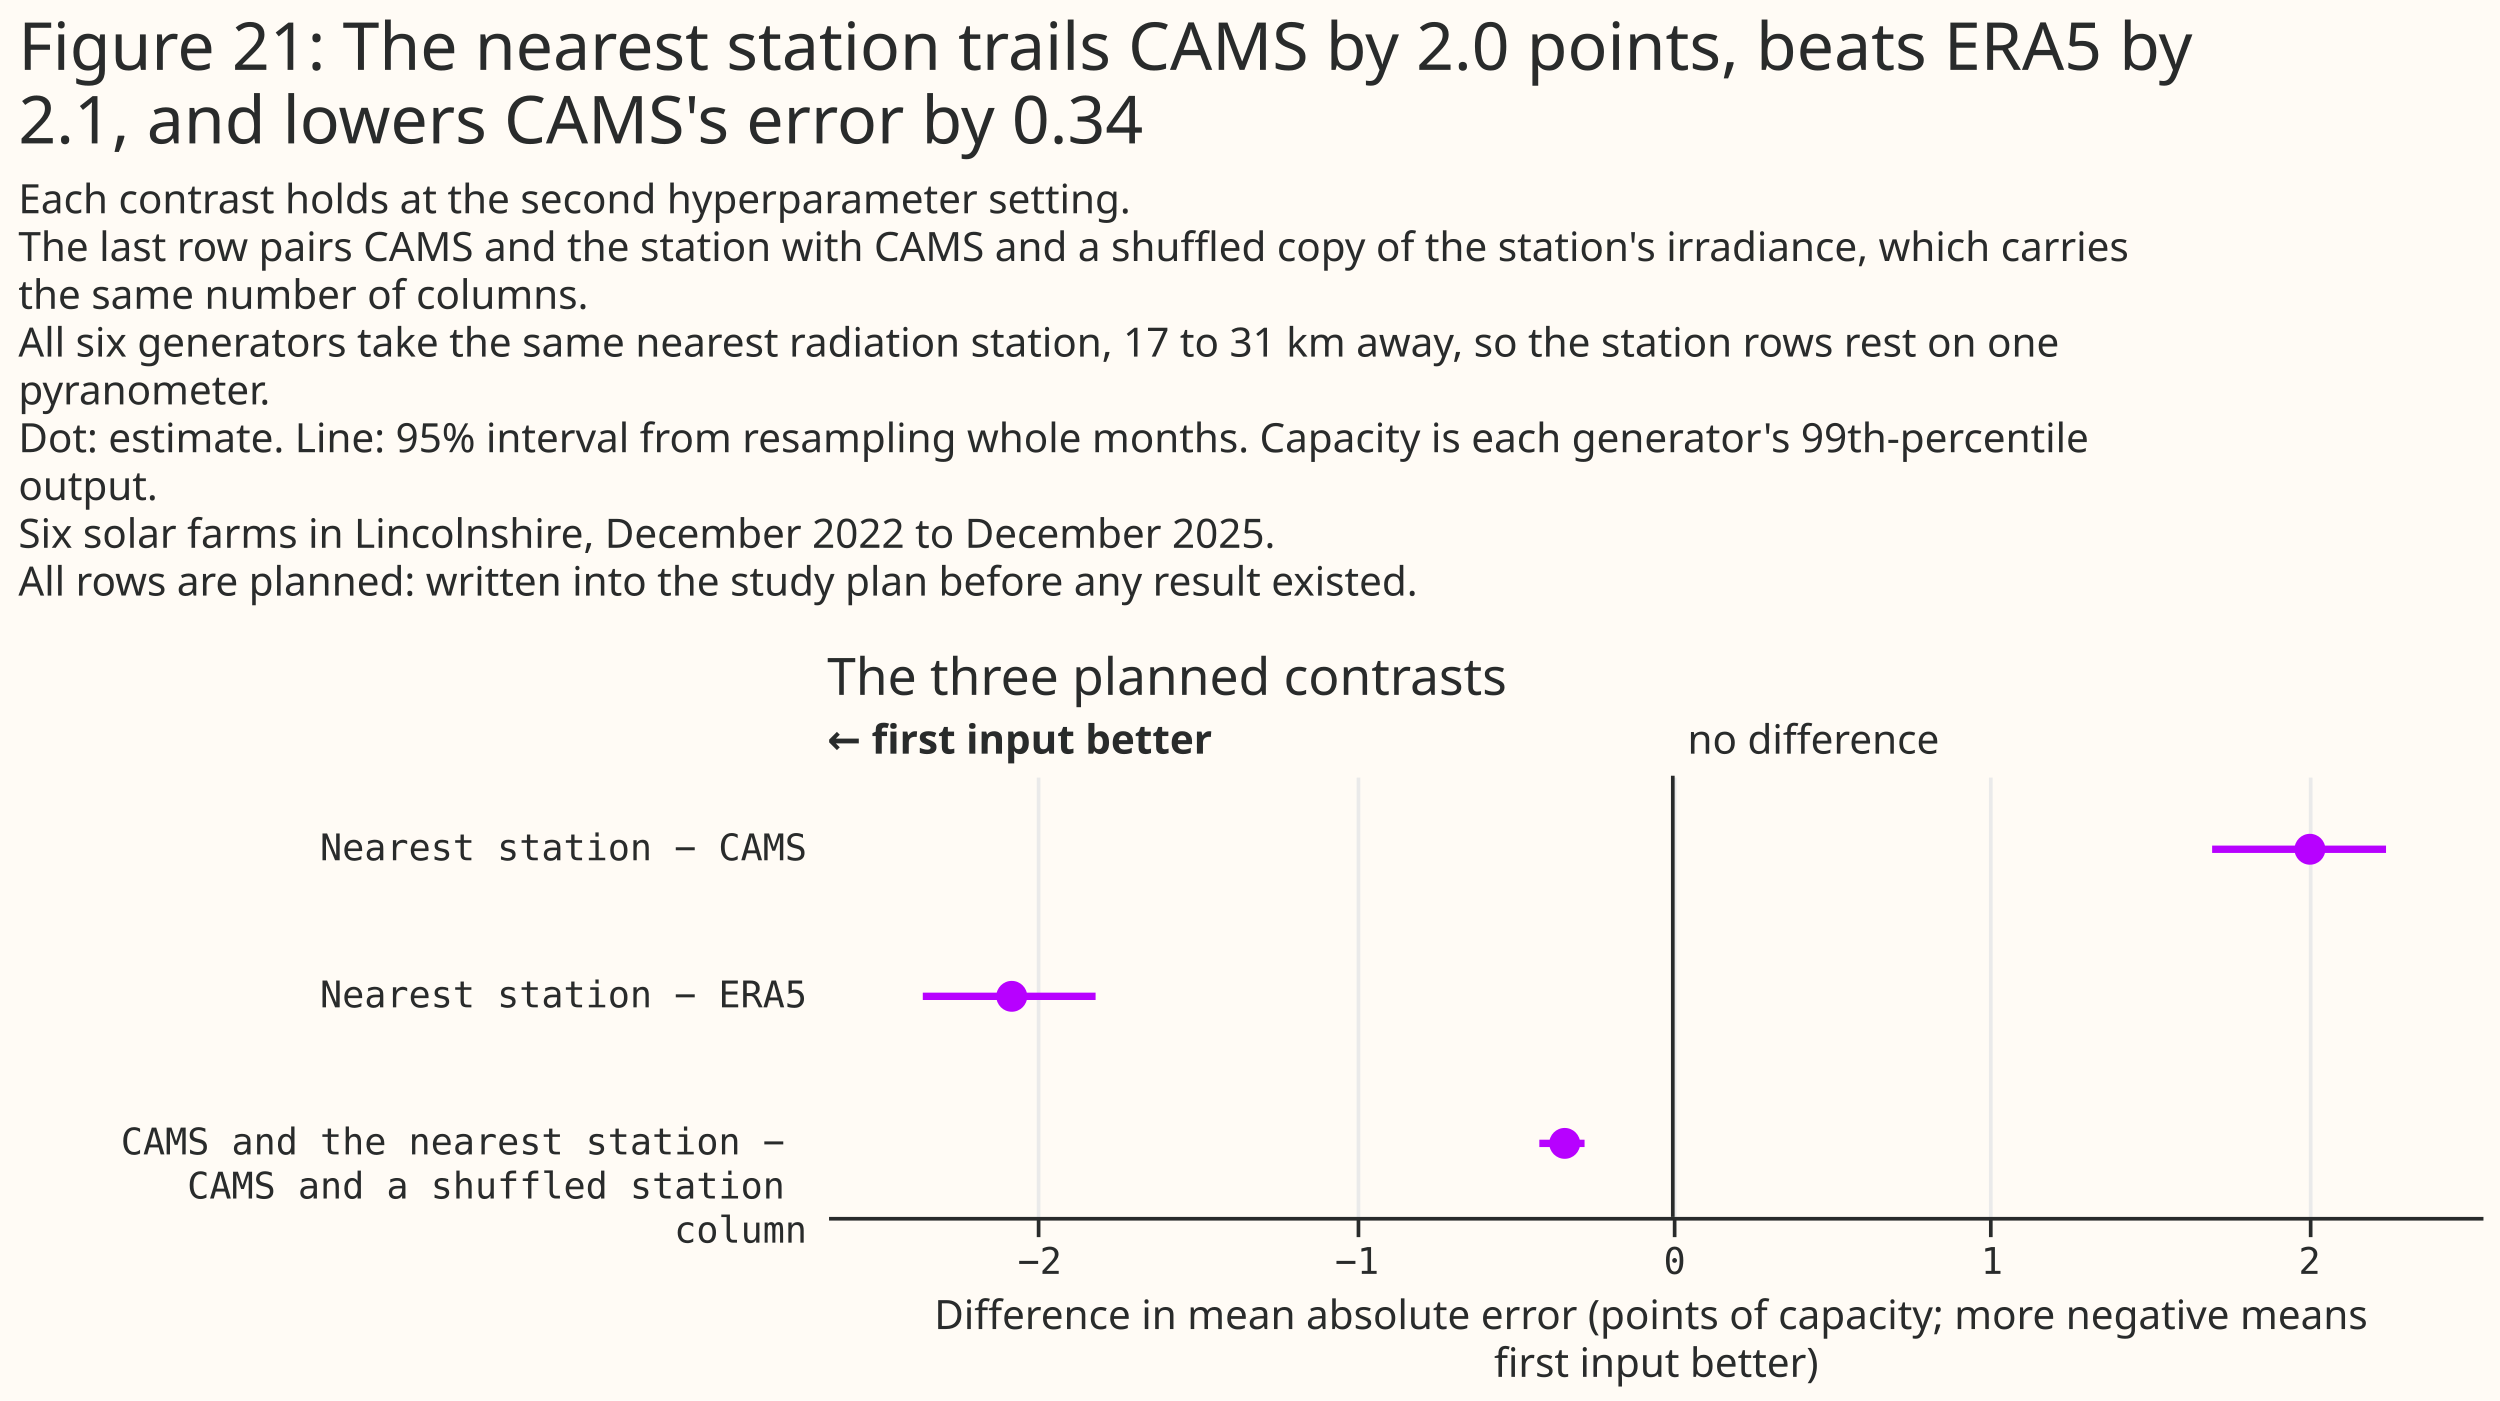
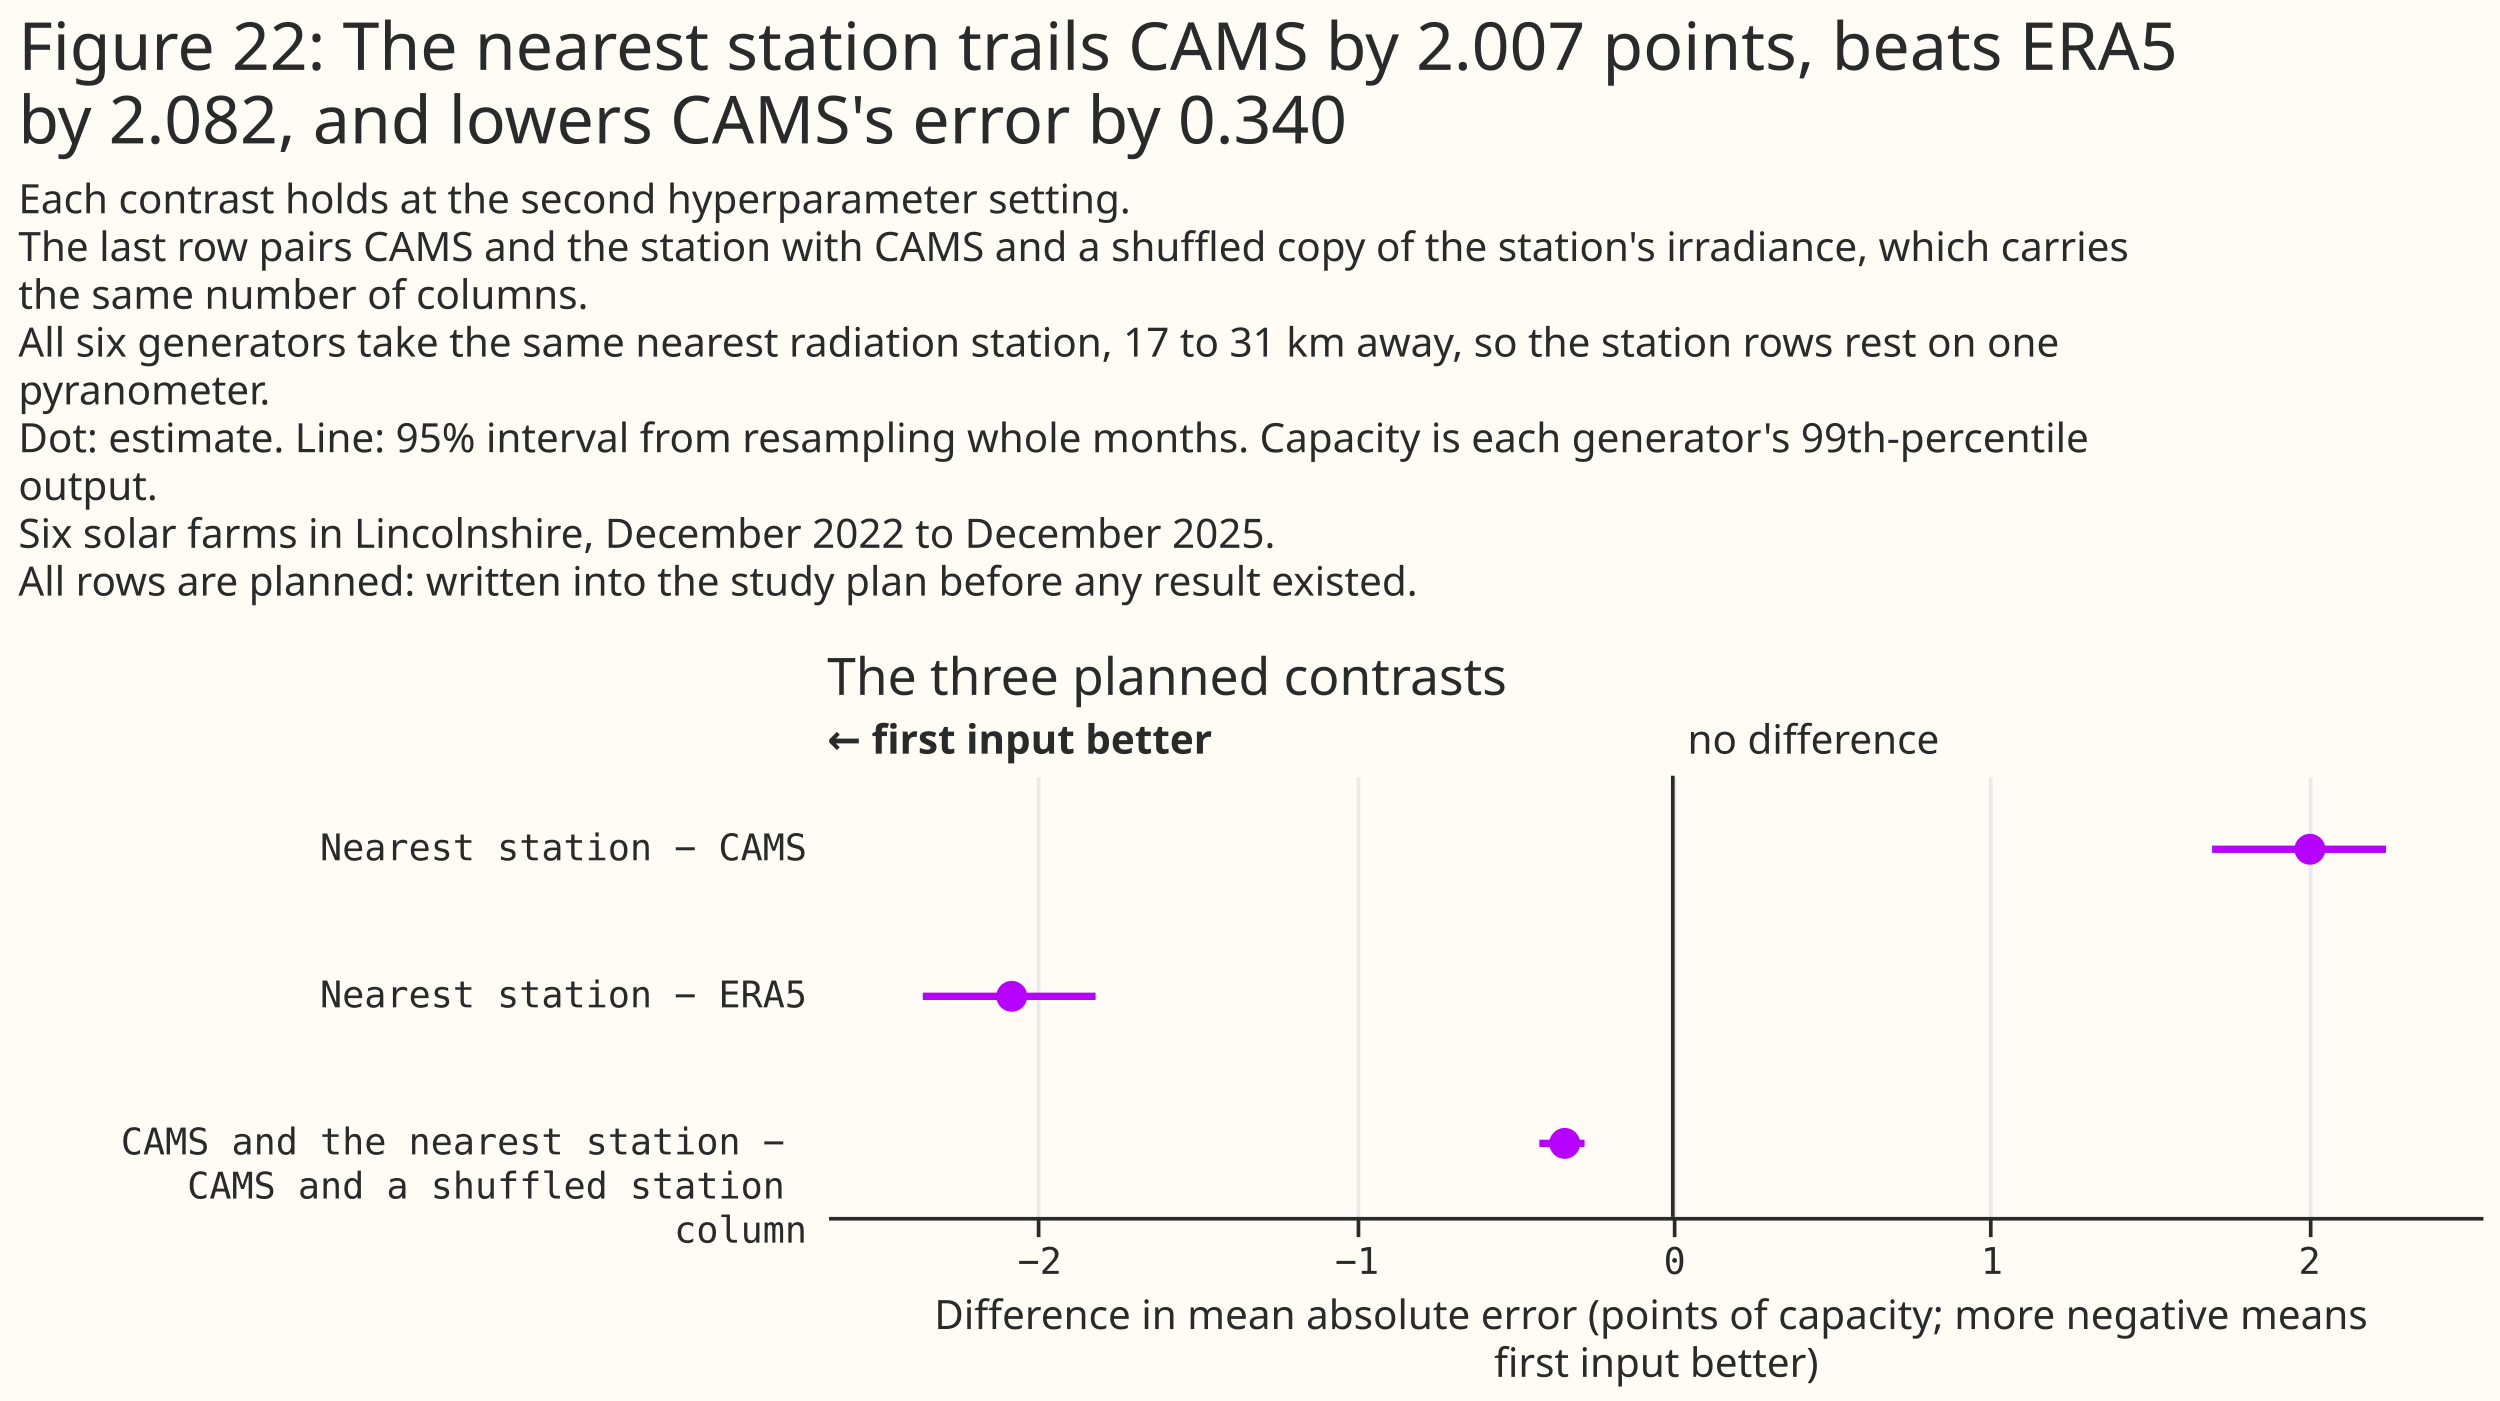
<svg xmlns="http://www.w3.org/2000/svg" width="680" height="381" class="marks" viewBox="0 0 680 381">
  <path fill="#fffbf5" d="M0 0h680v381H0z" />
  <g fill="none" stroke-miterlimit="10" aria-roledescription="group mark container" class="mark-group role-frame root">
    <path d="M225 211h450z" aria-hidden="true" class="background" />
    <g aria-roledescription="group mark container" class="mark-group role-scope concat_0_group">
      <path fill="#fffbf5" d="M225 211h450v120H225Z" aria-hidden="true" class="background" />
      <g aria-hidden="true" class="mark-group role-axis">
        <path stroke="#eaeaea" d="M282.5 331.5v-120m87 120v-120m86 120v-120m86 120v-120m87 120v-120" class="mark-rule role-axis-grid" pointer-events="none" />
      </g>
      <g aria-label="X-axis titled 'Difference in mean absolute error (points of capacity; more negative means first input better)' for a linear scale with values from −2.66 to 2.55" aria-roledescription="axis" class="mark-group role-axis" pointer-events="none">
        <path stroke="#292b2b" d="M282.5 331.5v5m87-5v5m86-5v5m86-5v5m87-5v5" class="mark-rule role-axis-tick" />
        <g fill="#292b2b" class="mark-text role-axis-label" font-family="Matter Semi Mono, Roboto Mono, monospace" font-size="10" text-anchor="middle">
          <text transform="translate(282.8 346.5)">−2</text>
          <text transform="translate(369.1 346.5)">−1</text>
          <text transform="translate(455.5 346.5)">0</text>
          <text transform="translate(541.8 346.5)">1</text>
          <text transform="translate(628.2 346.5)">2</text>
        </g>
        <path stroke="#292b2b" d="M225.5 331.5h450" class="mark-rule role-axis-domain" />
        <text fill="#292b2b" class="mark-text role-axis-title" font-family="Matter XH, DM Sans, sans-serif" font-size="11" text-anchor="middle" transform="translate(450.5 361.5)">
          <tspan>Difference in mean absolute error (points of capacity; more negative means</tspan>
          <tspan x="0" dy="13">first input better)</tspan>
        </text>
      </g>
      <g aria-label="Y-axis for a discrete scale with 3 values: Nearest station − CAMS, Nearest station − ERA5, CAMS and the nearest station − CAMS and a shuffled station column" aria-roledescription="axis" class="mark-group role-axis">
        <g fill="#292b2b" class="mark-text role-axis-label" font-family="Matter Semi Mono, Roboto Mono, monospace" font-size="10" pointer-events="none" text-anchor="end">
          <text transform="translate(219.5 234)">Nearest station − CAMS</text>
          <text transform="translate(219.5 274)">Nearest station − ERA5</text>
          <text transform="translate(219.5 314)">
            <tspan>CAMS and the nearest station −</tspan>
            <tspan x="0" dy="12">CAMS and a shuffled station</tspan>
            <tspan x="0" dy="12">column</tspan>
          </text>
        </g>
      </g>
      <g aria-roledescription="rule mark container" class="mark-rule role-mark concat_0_layer_0_marks">
        <path stroke="#292b2b" d="M455 211v120" aria-label="x: 0" aria-roledescription="rule mark" />
      </g>
      <g aria-roledescription="text mark container" class="mark-text role-mark concat_0_layer_1_marks">
        <text fill="#292b2b" aria-label="x: 0" aria-roledescription="text mark" font-family="Matter XH, DM Sans, sans-serif" font-size="11" transform="translate(459 205)">no difference</text>
      </g>
      <g aria-roledescription="text mark container" class="mark-text role-mark concat_0_layer_2_marks">
        <text fill="#292b2b" aria-label="x: −2.663" aria-roledescription="text mark" font-family="Matter XH, DM Sans, sans-serif" font-size="11" font-weight="bold" transform="translate(225 205)">← first input better</text>
      </g>
      <g stroke="#b701ff" stroke-width="2" aria-hidden="true" class="mark-rule role-mark concat_0_layer_3_marks" clip-path="url(#a)" transform="translate(225 211)">
        <path d="M376.7 20H424M26 60h47m120.7 40H206" />
      </g>
      <g fill="#b701ff" aria-hidden="true" class="mark-symbol role-mark concat_0_layer_4_marks" clip-path="url(#b)" transform="translate(225 211)">
        <path d="M407.5 20a4.2 4.2 0 1 1-8.4 0 4.2 4.2 0 1 1 8.4 0M54.4 60a4.2 4.2 0 1 1-8.4 0 4.2 4.2 0 1 1 8.4 0m150.4 40a4.2 4.2 0 1 1-8.4 0 4.2 4.2 0 1 1 8.4 0" />
      </g>
      <g class="mark-group role-title">
        <text fill="#292b2b" aria-label="Title text 'The three planned contrasts'" aria-roledescription="title" class="mark-text role-title-text" font-family="Matter XH, DM Sans, sans-serif" font-size="14" pointer-events="none" transform="translate(225 189)">The three planned contrasts</text>
      </g>
    </g>
    <g fill="#292b2b" class="mark-group role-title" font-family="Matter XH, DM Sans, sans-serif" pointer-events="none">
-       <text aria-label="Title text 'Figure 21: The nearest station trails CAMS by 2.0 points, beats ERA5 by 2.1, and lowers CAMS's error by 0.34'" aria-roledescription="title" class="mark-text role-title-text" font-size="18" transform="translate(5 19)">
-         <tspan>Figure 21: The nearest station trails CAMS by 2.0 points, beats ERA5 by</tspan>
-         <tspan x="0" dy="20">2.1, and lowers CAMS's error by 0.34</tspan>
+       <text aria-label="Title text 'Figure 22: The nearest station trails CAMS by 2.007 points, beats ERA5 by 2.082, and lowers CAMS's error by 0.340'" aria-roledescription="title" class="mark-text role-title-text" font-size="18" transform="translate(5 19)">
+         <tspan>Figure 22: The nearest station trails CAMS by 2.007 points, beats ERA5</tspan>
+         <tspan x="0" dy="20">by 2.082, and lowers CAMS's error by 0.340</tspan>
      </text>
      <text aria-label="Subtitle text 'Each contrast holds at the second hyperparameter setting. The last row pairs CAMS and the station with CAMS and a shuffled copy of the station's irradiance, which carries the same number of columns. All six generators take the same nearest radiation station, 17 to 31 km away, so the station rows rest on one pyranometer. Dot: estimate. Line: 95% interval from resampling whole months. Capacity is each generator's 99th-percentile output. Six solar farms in Lincolnshire, December 2022 to December 2025. All rows are planned: written into the study plan before any result existed.'" aria-roledescription="subtitle" class="mark-text role-title-subtitle" font-size="11" transform="translate(5 58)">
        <tspan>Each contrast holds at the second hyperparameter setting.</tspan>
        <tspan x="0" dy="13">The last row pairs CAMS and the station with CAMS and a shuffled copy of the station's irradiance, which carries</tspan>
        <tspan x="0" dy="13">the same number of columns.</tspan>
        <tspan x="0" dy="13">All six generators take the same nearest radiation station, 17 to 31 km away, so the station rows rest on one</tspan>
        <tspan x="0" dy="13">pyranometer.</tspan>
        <tspan x="0" dy="13">Dot: estimate. Line: 95% interval from resampling whole months. Capacity is each generator's 99th-percentile</tspan>
        <tspan x="0" dy="13">output.</tspan>
        <tspan x="0" dy="13">Six solar farms in Lincolnshire, December 2022 to December 2025.</tspan>
        <tspan x="0" dy="13">All rows are planned: written into the study plan before any result existed.</tspan>
      </text>
    </g>
  </g>
  <defs>
    <clipPath id="a">
      <path d="M0 0h450v120H0z" />
    </clipPath>
    <clipPath id="b">
      <path d="M0 0h450v120H0z" />
    </clipPath>
  </defs>
</svg>
